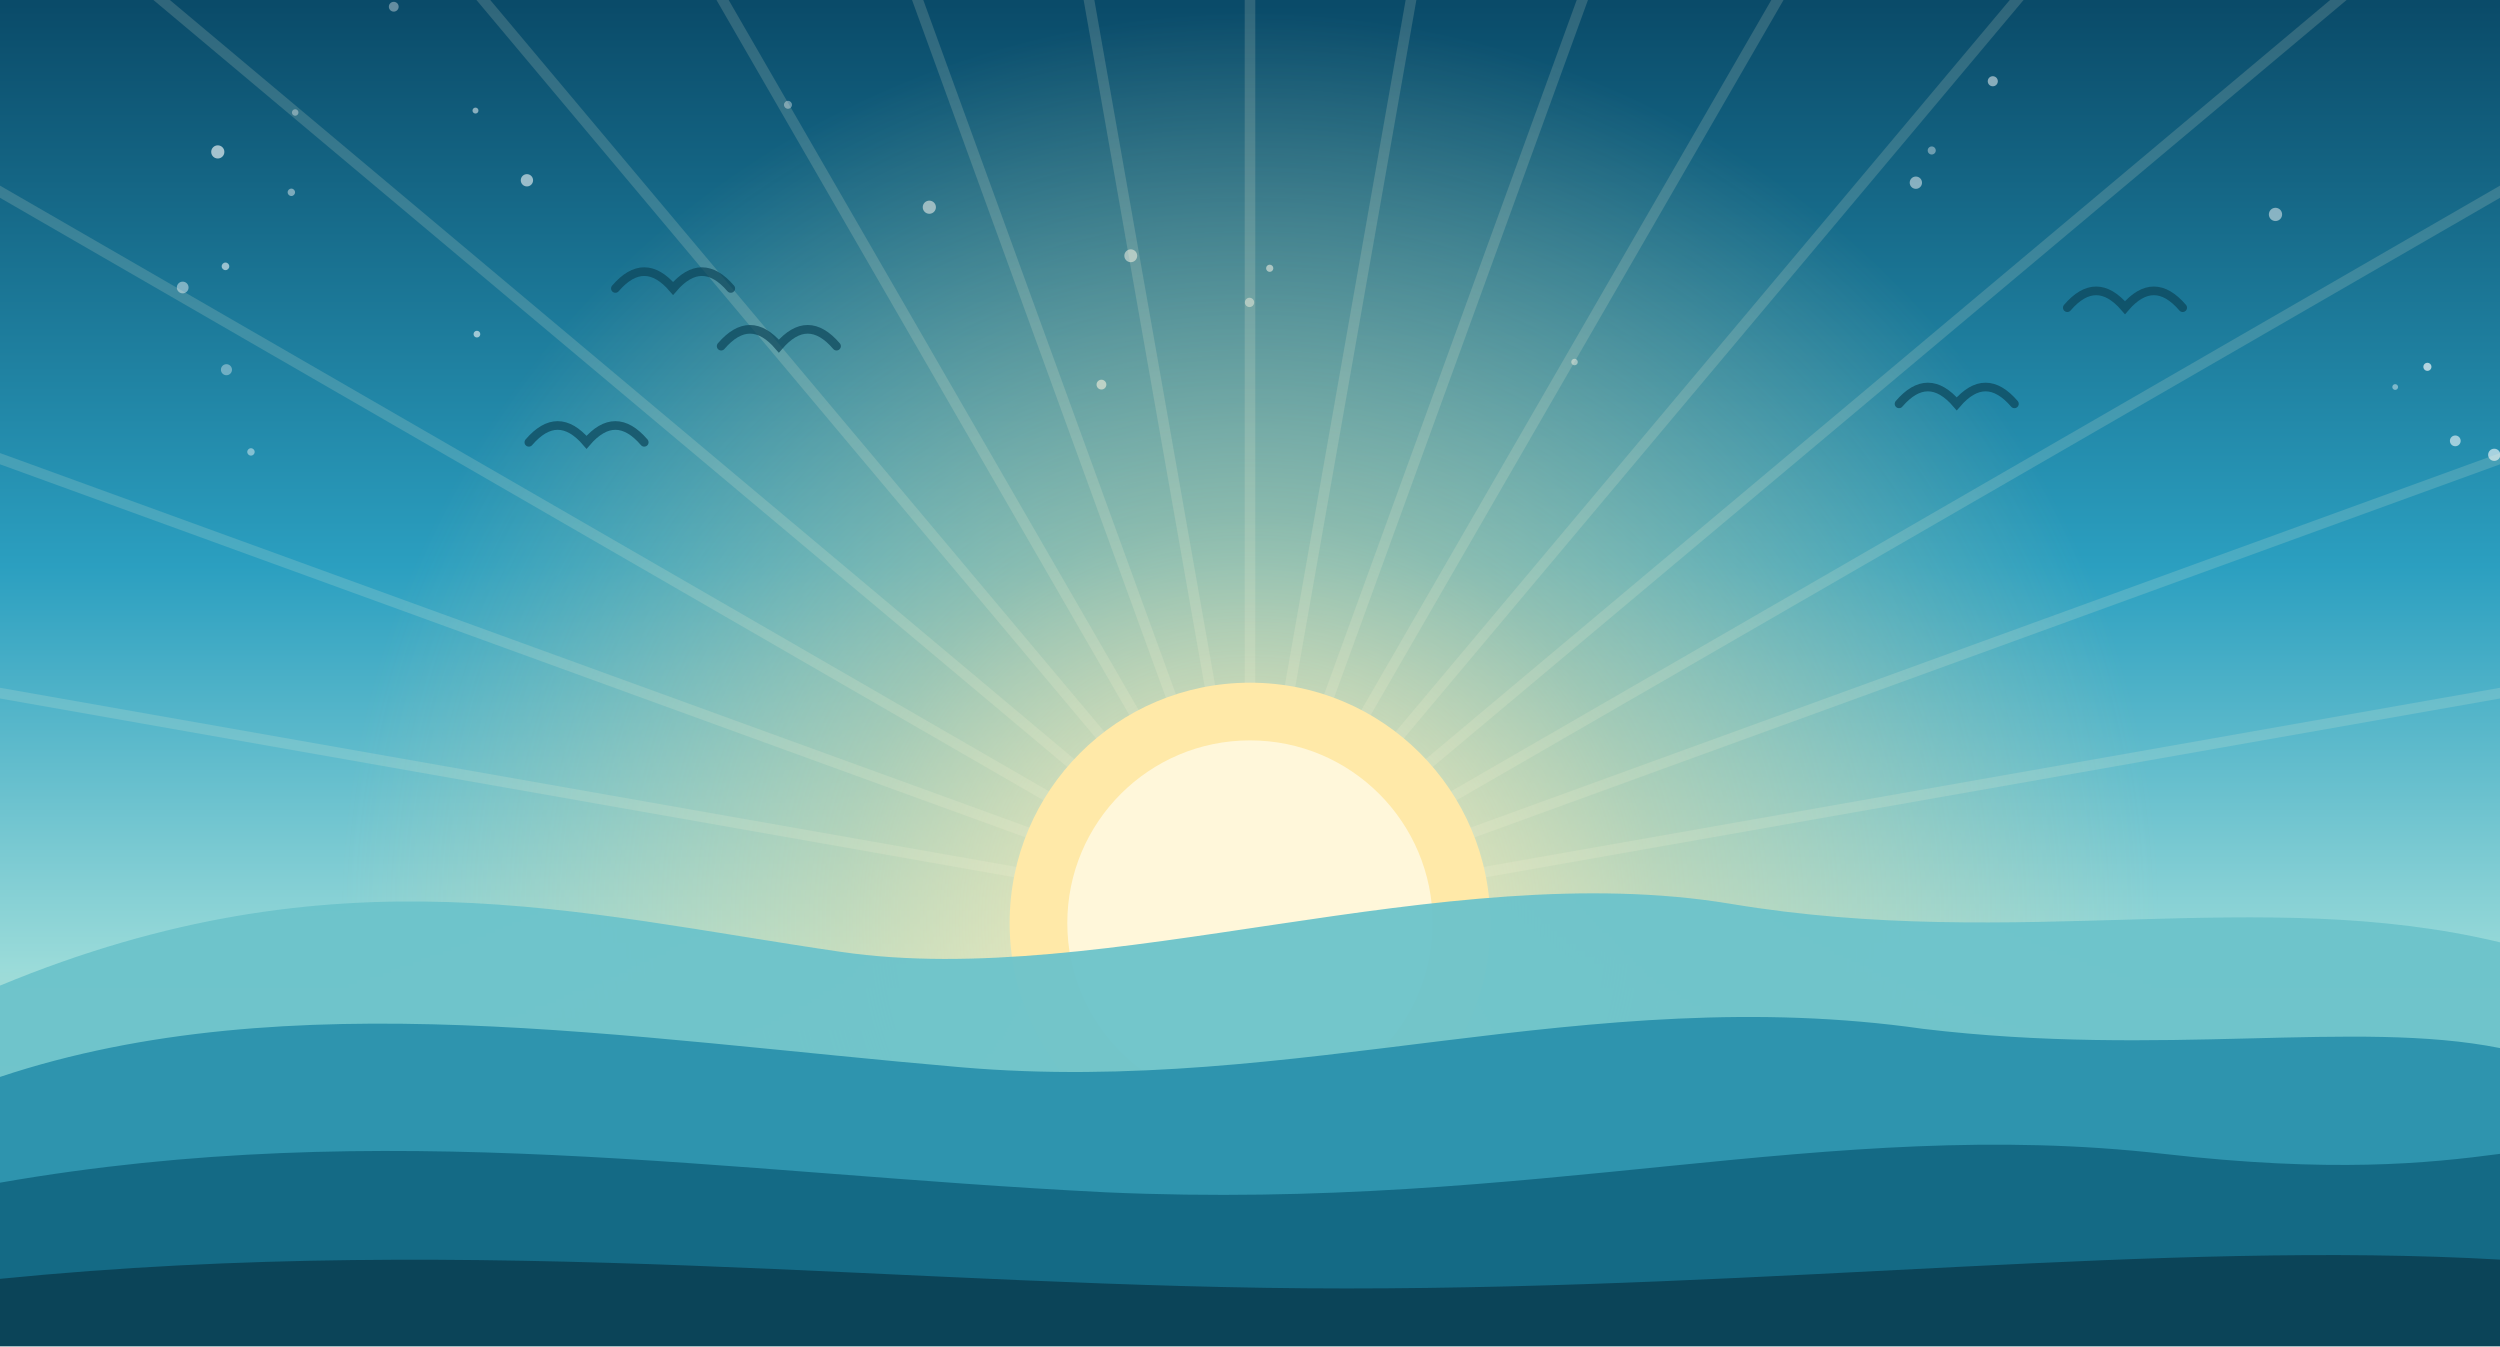
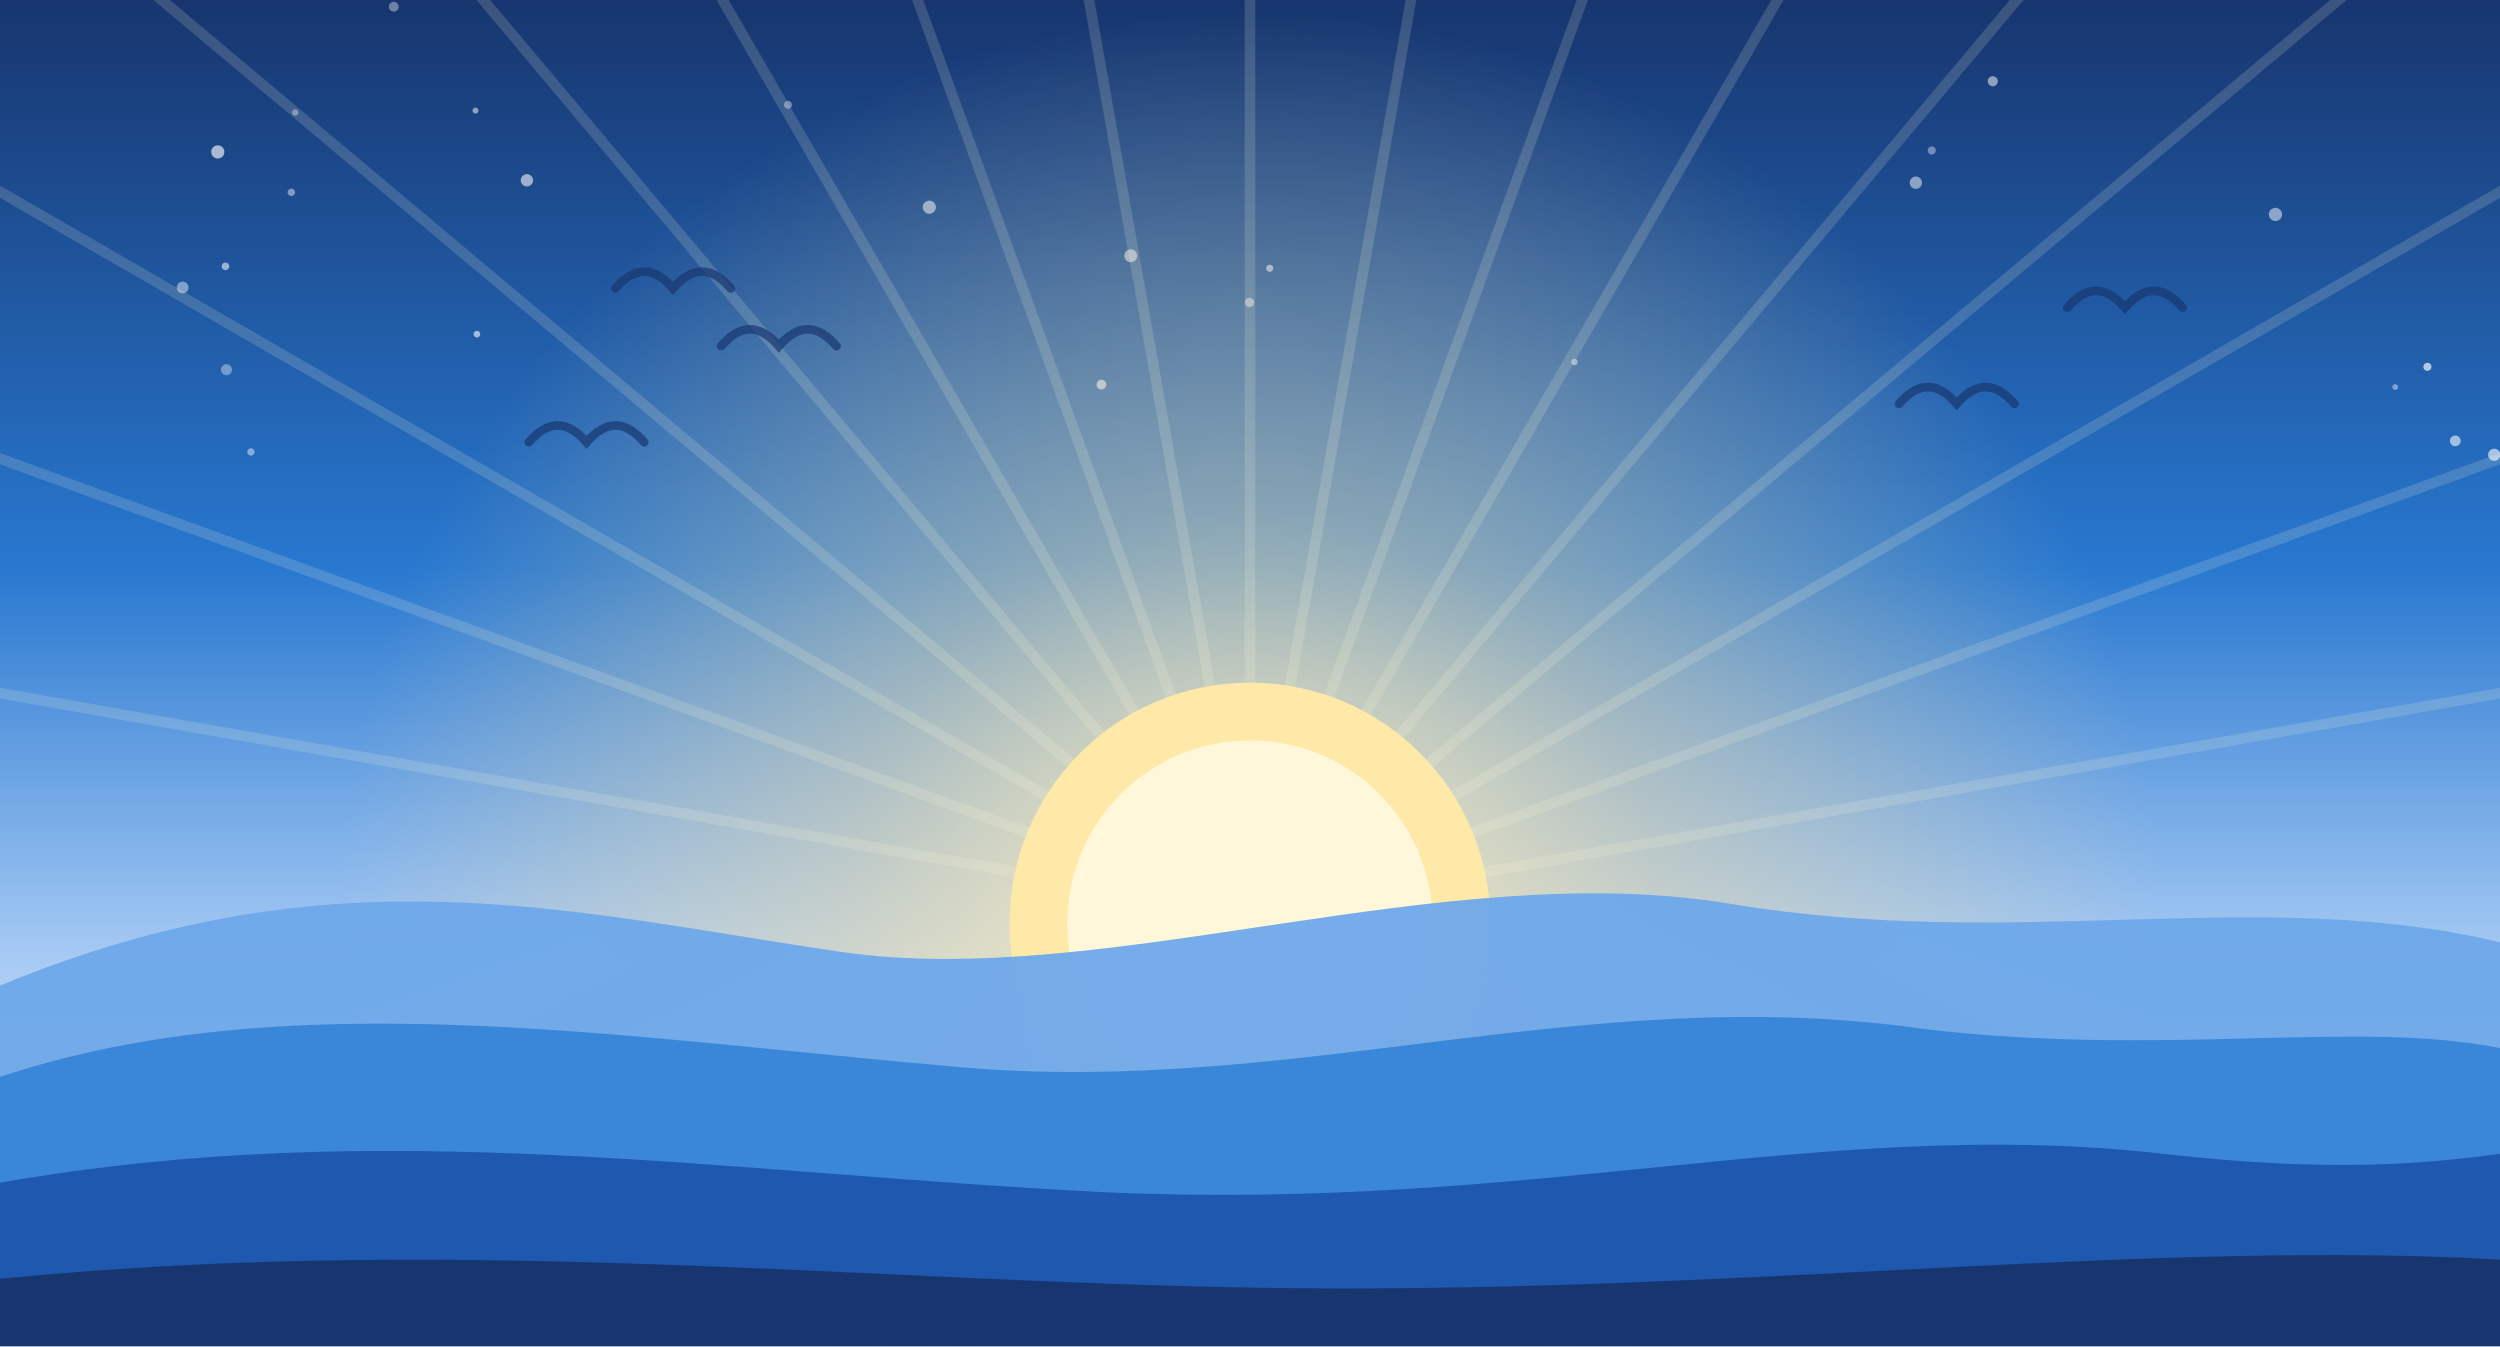
<svg xmlns="http://www.w3.org/2000/svg" viewBox="0 0 520 280" preserveAspectRatio="xMidYMid slice" role="img" aria-hidden="true">
  <defs>
    <linearGradient id="sky" x1="0" y1="0" x2="0" y2="1">
-       <stop offset="0" stop-color="#0A4B69" />
-       <stop offset=".42" stop-color="#2B9FC0" />
-       <stop offset=".72" stop-color="#9ADBD9" />
+       <stop offset="0" stop-color="#17366F" />
+       <stop offset=".42" stop-color="#2878D0" />
+       <stop offset=".72" stop-color="#A9CCF5" />
      <stop offset="1" stop-color="#FFE4B0" />
    </linearGradient>
    <radialGradient id="glow" cx=".5" cy=".5" r=".5">
      <stop offset="0" stop-color="#FFF3C4" stop-opacity=".95" />
      <stop offset=".45" stop-color="#FFE2A0" stop-opacity=".45" />
      <stop offset="1" stop-color="#FFE2A0" stop-opacity="0" />
    </radialGradient>
  </defs>
  <rect width="520" height="280" fill="url(#sky)" />
  <circle cx="235.2" cy="53.2" r="1.34" fill="#fff" opacity="0.51" />
  <circle cx="264.1" cy="55.8" r="0.75" fill="#fff" opacity="0.53" />
  <circle cx="327.5" cy="75.3" r="0.68" fill="#fff" opacity="0.46" />
  <circle cx="47.1" cy="76.9" r="1.15" fill="#fff" opacity="0.36" />
  <circle cx="510.7" cy="91.7" r="1.12" fill="#fff" opacity="0.57" />
  <circle cx="81.9" cy="1.4" r="1.02" fill="#fff" opacity="0.37" />
  <circle cx="98.9" cy="23.0" r="0.62" fill="#fff" opacity="0.51" />
  <circle cx="229.1" cy="80.0" r="1.02" fill="#fff" opacity="0.57" />
  <circle cx="259.9" cy="62.9" r="0.97" fill="#fff" opacity="0.45" />
  <circle cx="518.8" cy="94.6" r="1.27" fill="#fff" opacity="0.60" />
  <circle cx="163.9" cy="21.8" r="0.83" fill="#fff" opacity="0.37" />
  <circle cx="398.5" cy="38.0" r="1.28" fill="#fff" opacity="0.49" />
  <circle cx="498.2" cy="80.5" r="0.60" fill="#fff" opacity="0.42" />
  <circle cx="473.3" cy="44.6" r="1.38" fill="#fff" opacity="0.49" />
  <circle cx="38.0" cy="59.8" r="1.22" fill="#fff" opacity="0.44" />
  <circle cx="45.3" cy="31.6" r="1.37" fill="#fff" opacity="0.62" />
  <circle cx="61.4" cy="23.4" r="0.68" fill="#fff" opacity="0.37" />
  <circle cx="414.5" cy="16.9" r="1.05" fill="#fff" opacity="0.51" />
  <circle cx="99.2" cy="69.5" r="0.70" fill="#fff" opacity="0.58" />
  <circle cx="60.6" cy="40.0" r="0.77" fill="#fff" opacity="0.44" />
  <circle cx="504.9" cy="76.3" r="0.84" fill="#fff" opacity="0.66" />
  <circle cx="109.6" cy="37.5" r="1.28" fill="#fff" opacity="0.57" />
  <circle cx="52.2" cy="94.0" r="0.77" fill="#fff" opacity="0.44" />
  <circle cx="401.8" cy="31.3" r="0.84" fill="#fff" opacity="0.38" />
  <circle cx="46.9" cy="55.4" r="0.79" fill="#fff" opacity="0.56" />
  <circle cx="193.3" cy="43.1" r="1.37" fill="#fff" opacity="0.52" />
  <circle cx="260" cy="192" r="190" fill="url(#glow)" />
  <line x1="260" y1="190" x2="-153.6" y2="117.1" stroke="#FFF6D6" stroke-width="2.2" opacity=".16" />
  <line x1="260" y1="190" x2="-134.7" y2="46.4" stroke="#FFF6D6" stroke-width="2.2" opacity=".16" />
  <line x1="260" y1="190" x2="-103.7" y2="-20.0" stroke="#FFF6D6" stroke-width="2.2" opacity=".16" />
  <line x1="260" y1="190" x2="-61.7" y2="-80.0" stroke="#FFF6D6" stroke-width="2.2" opacity=".16" />
  <line x1="260" y1="190" x2="-10.0" y2="-131.7" stroke="#FFF6D6" stroke-width="2.2" opacity=".16" />
  <line x1="260" y1="190" x2="50.0" y2="-173.7" stroke="#FFF6D6" stroke-width="2.2" opacity=".16" />
  <line x1="260" y1="190" x2="116.4" y2="-204.7" stroke="#FFF6D6" stroke-width="2.2" opacity=".16" />
  <line x1="260" y1="190" x2="187.1" y2="-223.6" stroke="#FFF6D6" stroke-width="2.2" opacity=".16" />
  <line x1="260" y1="190" x2="260.0" y2="-230.0" stroke="#FFF6D6" stroke-width="2.2" opacity=".16" />
  <line x1="260" y1="190" x2="332.9" y2="-223.6" stroke="#FFF6D6" stroke-width="2.2" opacity=".16" />
  <line x1="260" y1="190" x2="403.6" y2="-204.7" stroke="#FFF6D6" stroke-width="2.2" opacity=".16" />
  <line x1="260" y1="190" x2="470.0" y2="-173.7" stroke="#FFF6D6" stroke-width="2.2" opacity=".16" />
  <line x1="260" y1="190" x2="530.0" y2="-131.7" stroke="#FFF6D6" stroke-width="2.2" opacity=".16" />
  <line x1="260" y1="190" x2="581.7" y2="-80.0" stroke="#FFF6D6" stroke-width="2.2" opacity=".16" />
  <line x1="260" y1="190" x2="623.7" y2="-20.0" stroke="#FFF6D6" stroke-width="2.2" opacity=".16" />
  <line x1="260" y1="190" x2="654.7" y2="46.4" stroke="#FFF6D6" stroke-width="2.2" opacity=".16" />
  <line x1="260" y1="190" x2="673.6" y2="117.1" stroke="#FFF6D6" stroke-width="2.2" opacity=".16" />
  <circle cx="260" cy="192" r="50" fill="#FFE9A8" />
  <circle cx="260" cy="192" r="38" fill="#FFF7DA" />
-   <path d="M0 205 C70 176 120 190 175 198 C230 206 300 178 360 188 C420 198 470 184 520 196 V280 H0Z" fill="#6CC3CB" opacity=".95" />
-   <path d="M0 224 C60 204 130 216 200 222 C270 228 330 204 400 214 C450 220 490 212 520 218 V280 H0Z" fill="#2E94AE" />
-   <path d="M0 246 C80 232 150 244 230 248 C320 252 380 232 450 240 C485 244 505 242 520 240 V280 H0Z" fill="#146A85" />
-   <path d="M0 266 C100 256 190 268 280 268 C370 268 450 258 520 262 V280 H0Z" fill="#0B4458" />
-   <path d="M110 92 q6 -7 12 0 q6 -7 12 0" fill="none" stroke="#0B4458" stroke-width="1.8" stroke-linecap="round" opacity=".7" />
-   <path d="M150 72 q6 -7 12 0 q6 -7 12 0" fill="none" stroke="#0B4458" stroke-width="1.8" stroke-linecap="round" opacity=".7" />
-   <path d="M128 60 q6 -7 12 0 q6 -7 12 0" fill="none" stroke="#0B4458" stroke-width="1.8" stroke-linecap="round" opacity=".7" />
-   <path d="M395 84 q6 -7 12 0 q6 -7 12 0" fill="none" stroke="#0B4458" stroke-width="1.8" stroke-linecap="round" opacity=".7" />
-   <path d="M430 64 q6 -7 12 0 q6 -7 12 0" fill="none" stroke="#0B4458" stroke-width="1.8" stroke-linecap="round" opacity=".7" />
+   <path d="M0 205 C70 176 120 190 175 198 C230 206 300 178 360 188 C420 198 470 184 520 196 V280 H0Z" fill="#6EA8EA" opacity=".95" />
+   <path d="M0 224 C60 204 130 216 200 222 C270 228 330 204 400 214 C450 220 490 212 520 218 V280 H0Z" fill="#3A86D8" />
+   <path d="M0 246 C80 232 150 244 230 248 C320 252 380 232 450 240 C485 244 505 242 520 240 V280 H0Z" fill="#1E58AF" />
+   <path d="M0 266 C100 256 190 268 280 268 C370 268 450 258 520 262 V280 H0Z" fill="#17366F" />
+   <path d="M110 92 q6 -7 12 0 q6 -7 12 0" fill="none" stroke="#17366F" stroke-width="1.8" stroke-linecap="round" opacity=".7" />
+   <path d="M150 72 q6 -7 12 0 q6 -7 12 0" fill="none" stroke="#17366F" stroke-width="1.8" stroke-linecap="round" opacity=".7" />
+   <path d="M128 60 q6 -7 12 0 q6 -7 12 0" fill="none" stroke="#17366F" stroke-width="1.8" stroke-linecap="round" opacity=".7" />
+   <path d="M395 84 q6 -7 12 0 q6 -7 12 0" fill="none" stroke="#17366F" stroke-width="1.8" stroke-linecap="round" opacity=".7" />
+   <path d="M430 64 q6 -7 12 0 q6 -7 12 0" fill="none" stroke="#17366F" stroke-width="1.8" stroke-linecap="round" opacity=".7" />
</svg>
